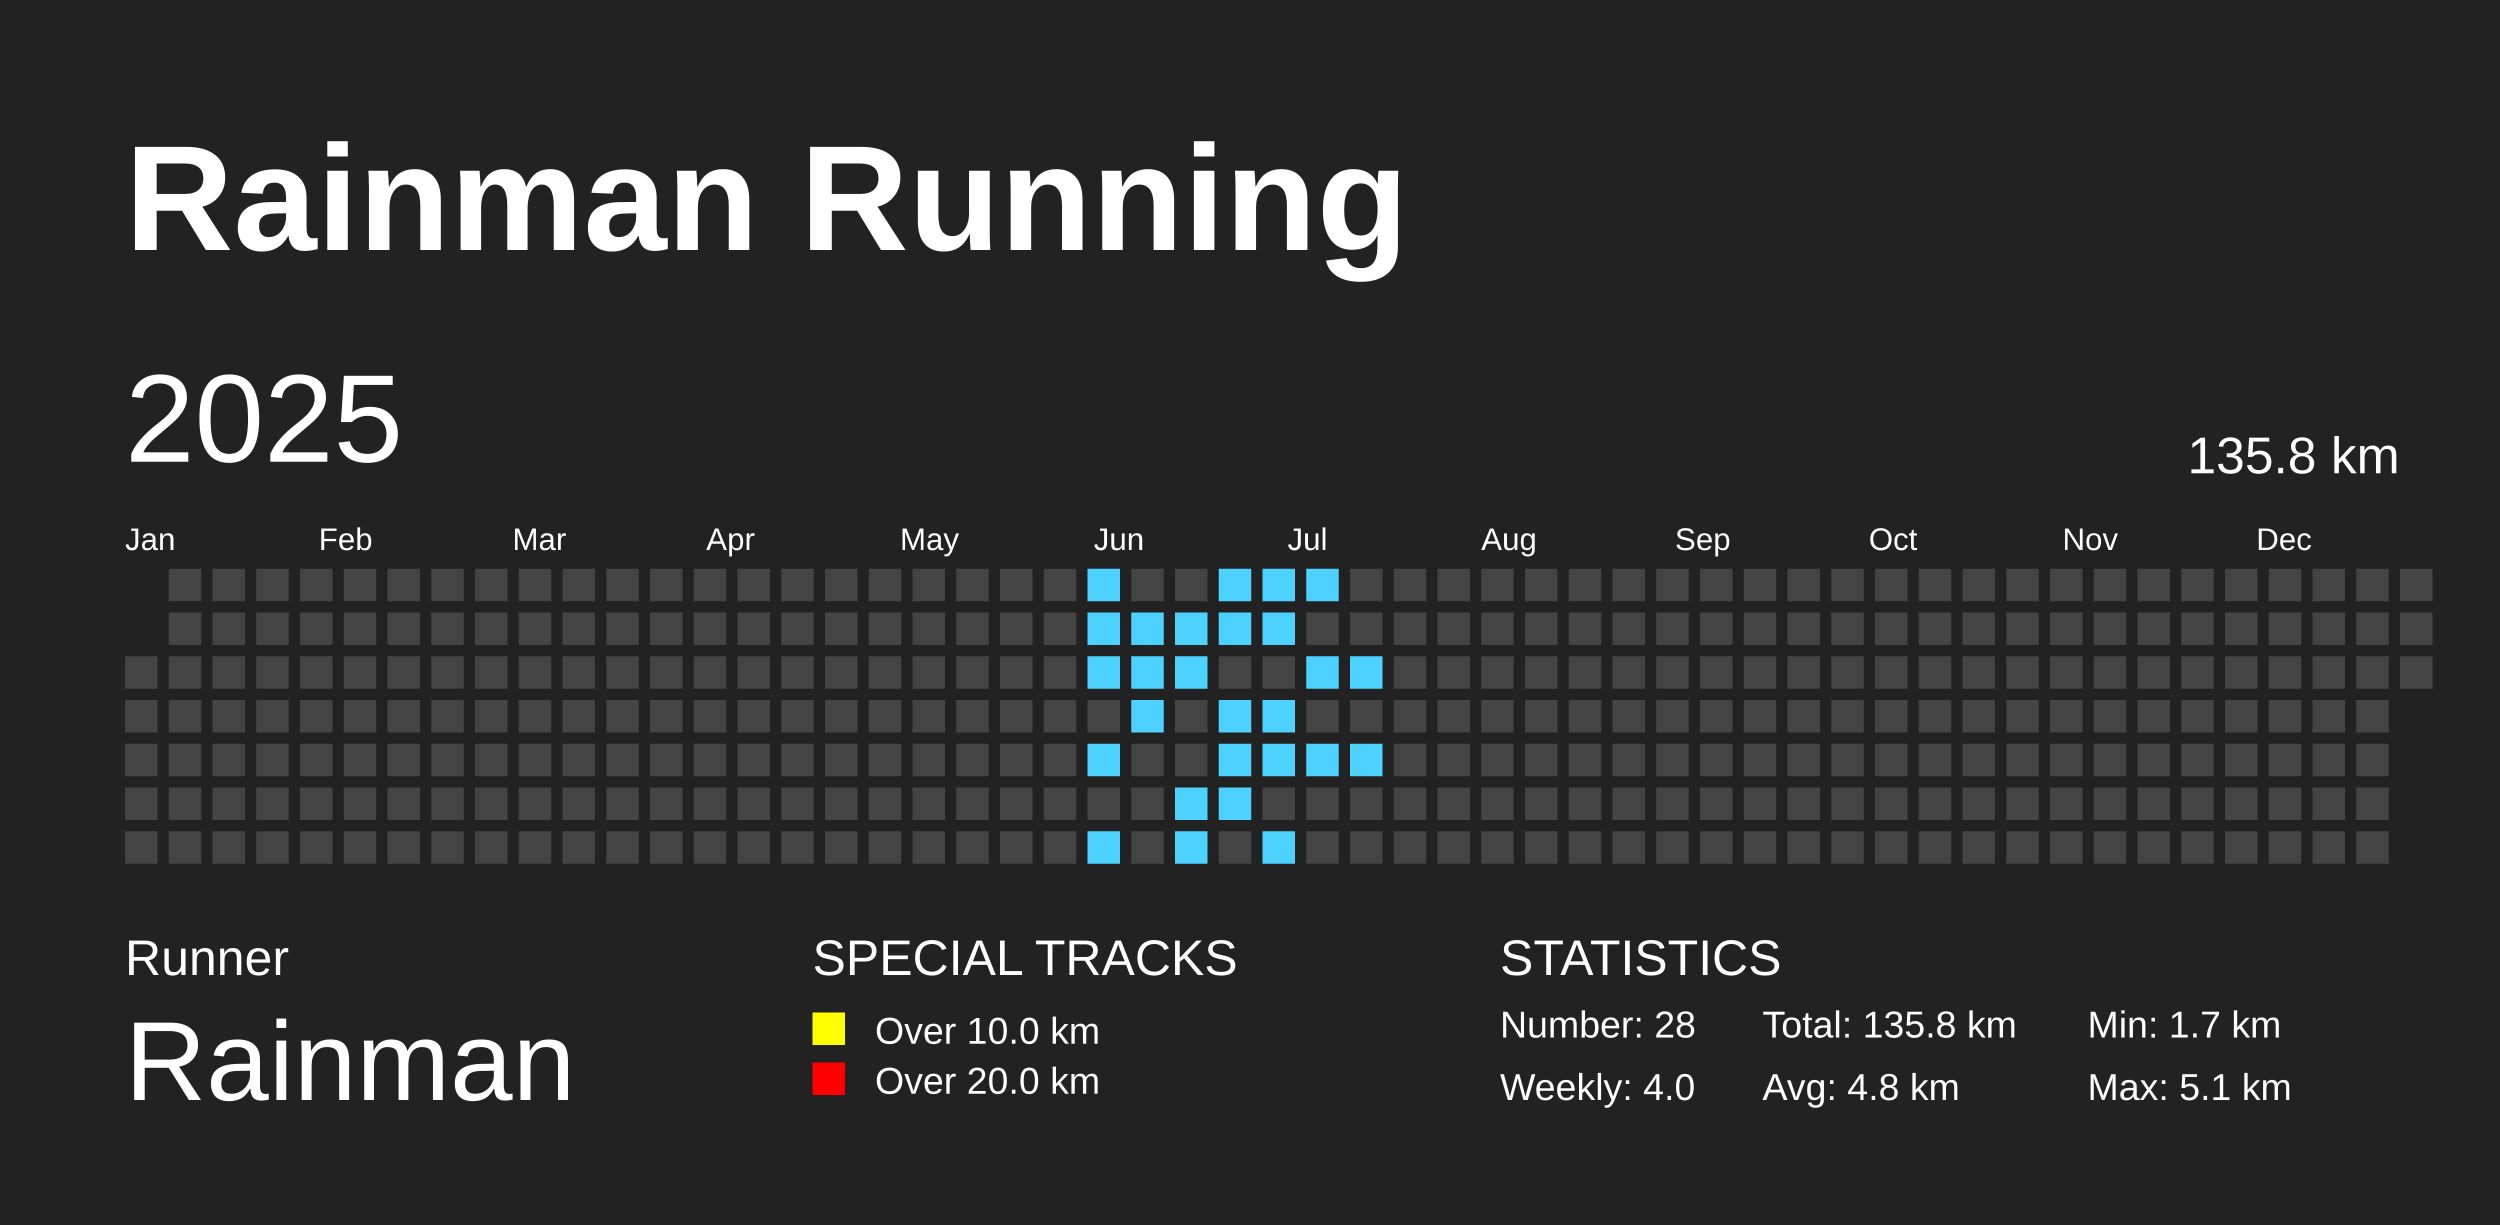
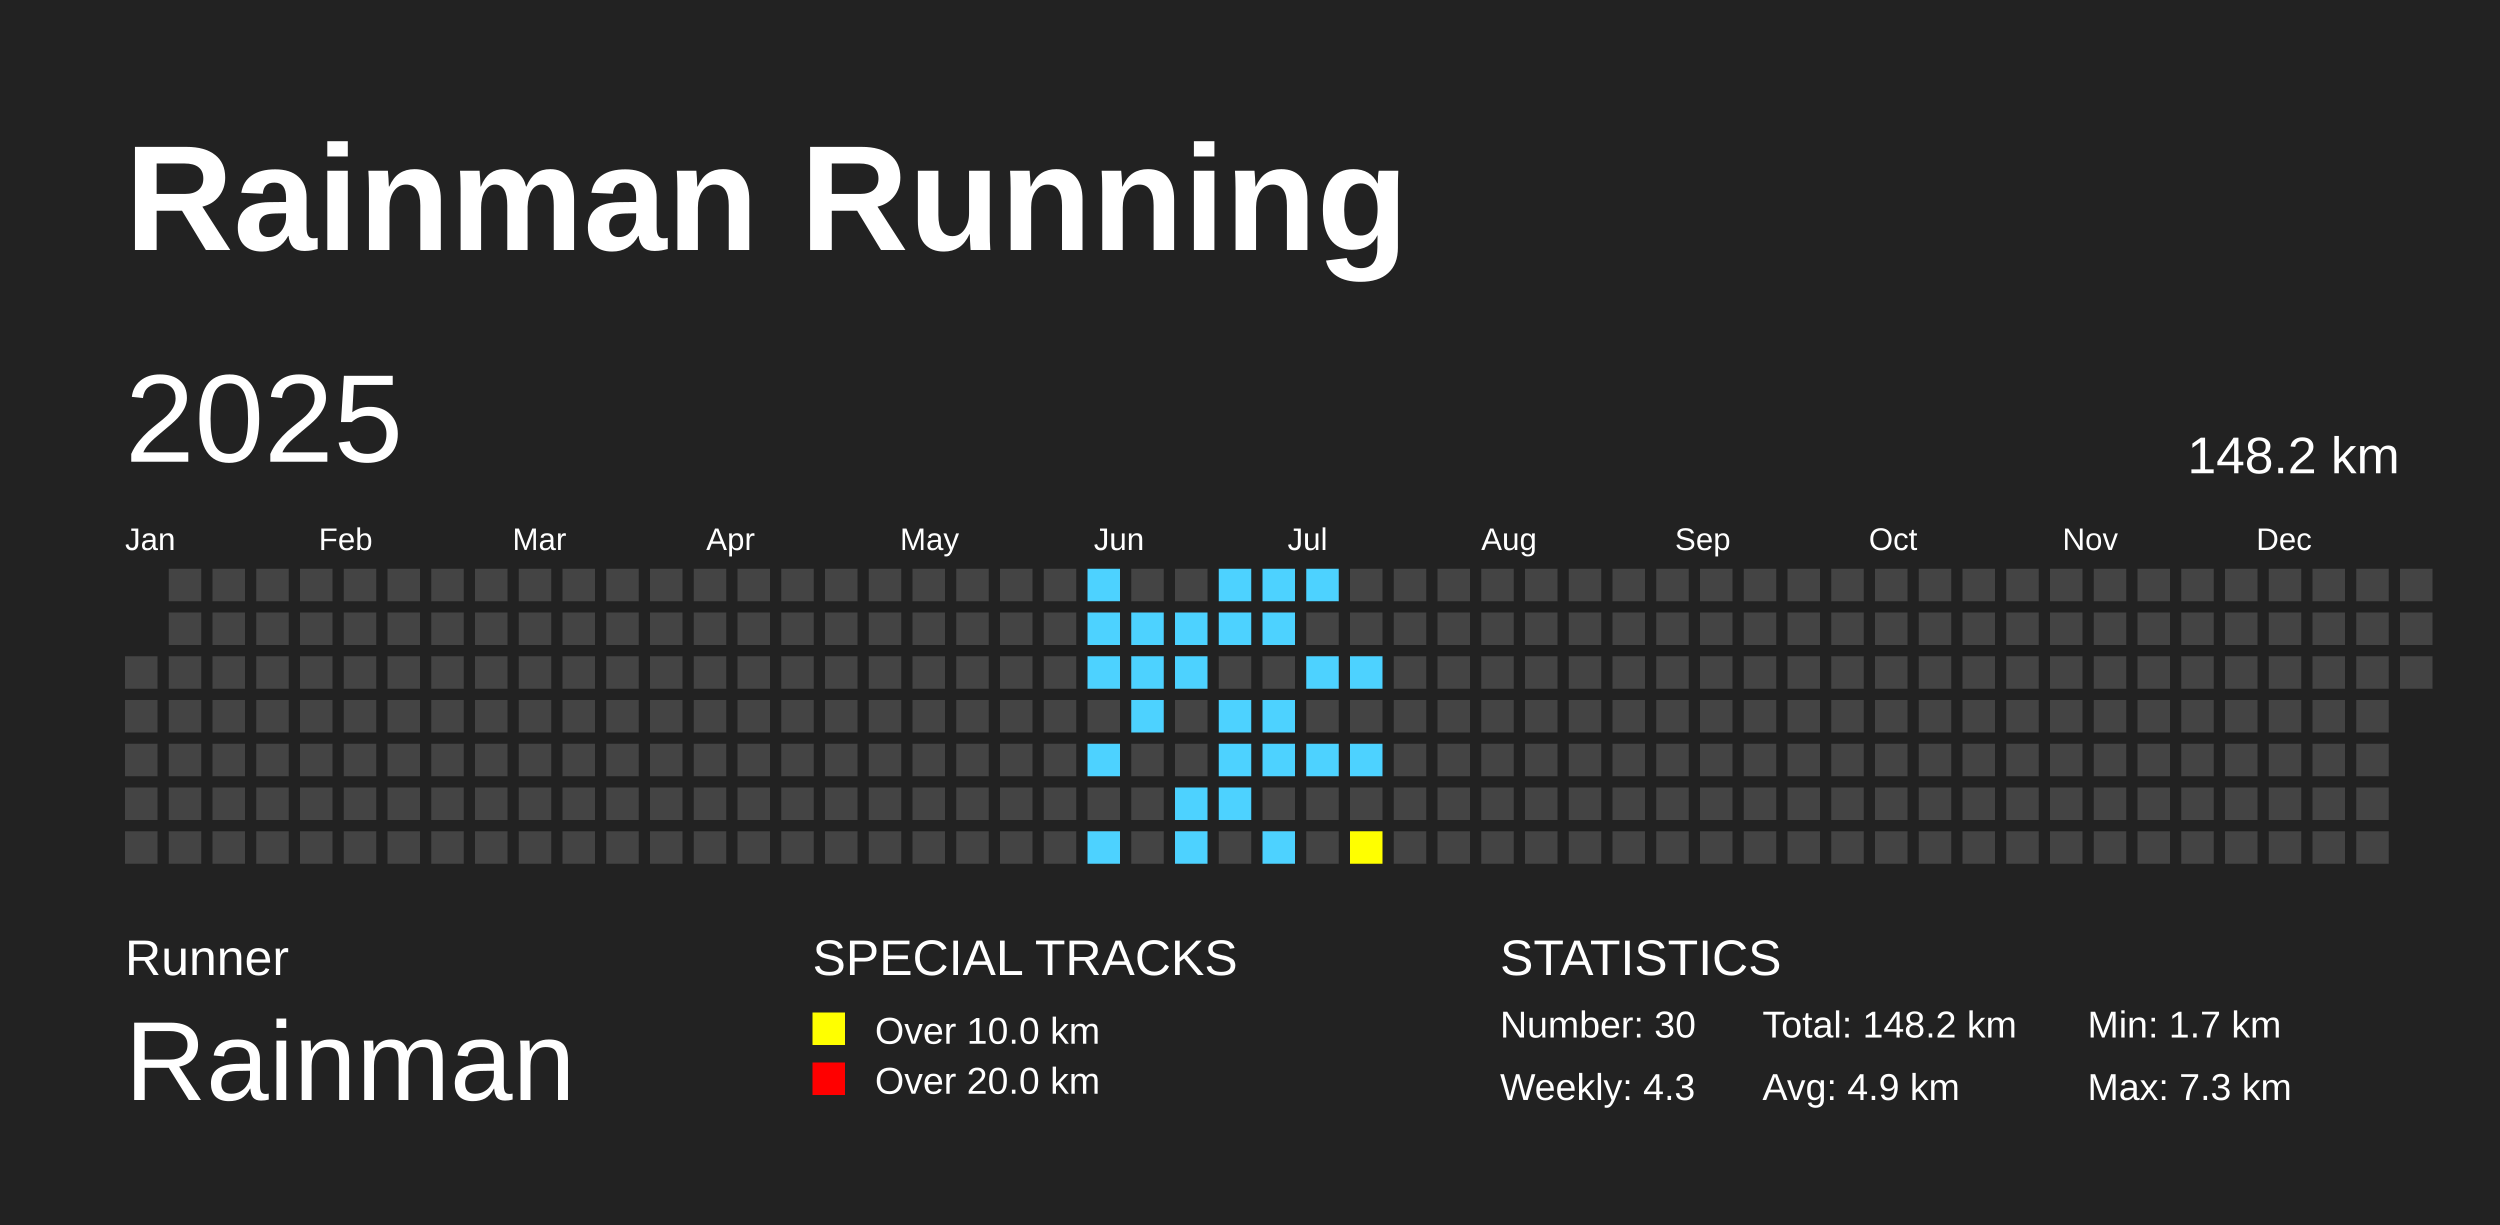
<svg xmlns="http://www.w3.org/2000/svg" baseProfile="full" height="98mm" version="1.1" viewBox="0,0,200,98" width="200mm">
  <defs />
  <rect fill="#222222" height="98" width="200" x="0" y="0" />
  <text fill="#FFFFFF" style="font-size:12px; font-family:Arial; font-weight:bold;" x="10" y="20">Rainman Running</text>
  <text fill="#FFFFFF" style="font-size:4px; font-family:Arial" x="10" y="78">Runner</text>
  <text fill="#FFFFFF" style="font-size:9px; font-family:Arial" x="10" y="88">Rainman</text>
  <text fill="#FFFFFF" style="font-size:4px; font-family:Arial" x="65" y="78">SPECIAL TRACKS</text>
  <rect fill="yellow" height="2.6" width="2.6" x="65" y="81" />
  <text fill="#FFFFFF" style="font-size:3px; font-family:Arial" x="70" y="83.5">Over 10.0 km</text>
  <rect fill="red" height="2.6" width="2.6" x="65" y="85" />
  <text fill="#FFFFFF" style="font-size:3px; font-family:Arial" x="70" y="87.5">Over 20.0 km</text>
  <text fill="#FFFFFF" style="font-size:4px; font-family:Arial" x="120" y="78">STATISTICS</text>
-   <text fill="#FFFFFF" style="font-size:3px; font-family:Arial" x="120" y="83">Number: 28</text>
-   <text fill="#FFFFFF" style="font-size:3px; font-family:Arial" x="120" y="88">Weekly: 4.0</text>
-   <text fill="#FFFFFF" style="font-size:3px; font-family:Arial" x="141" y="83">Total: 135.8 km</text>
-   <text fill="#FFFFFF" style="font-size:3px; font-family:Arial" x="141" y="88">Avg: 4.8 km</text>
+   <text fill="#FFFFFF" style="font-size:3px; font-family:Arial" x="120" y="83">Number: 30</text>
+   <text fill="#FFFFFF" style="font-size:3px; font-family:Arial" x="120" y="88">Weekly: 4.3</text>
+   <text fill="#FFFFFF" style="font-size:3px; font-family:Arial" x="141" y="83">Total: 148.2 km</text>
+   <text fill="#FFFFFF" style="font-size:3px; font-family:Arial" x="141" y="88">Avg: 4.9 km</text>
  <text fill="#FFFFFF" style="font-size:3px; font-family:Arial" x="167" y="83">Min: 1.7 km</text>
-   <text fill="#FFFFFF" style="font-size:3px; font-family:Arial" x="167" y="88">Max: 5.1 km</text>
+   <text fill="#FFFFFF" style="font-size:3px; font-family:Arial" x="167" y="88">Max: 7.3 km</text>
  <text dominant-baseline="hanging" fill="#FFFFFF" style="font-size:10.0px; font-family:Arial;" x="10" y="30">2025</text>
-   <text dominant-baseline="hanging" fill="#FFFFFF" style="font-size:4.125px; font-family:Arial;" x="175" y="35">135.8 km</text>
+   <text dominant-baseline="hanging" fill="#FFFFFF" style="font-size:4.125px; font-family:Arial;" x="175" y="35">148.2 km</text>
  <text fill="#FFFFFF" style="font-size:2.5px; font-family:Arial" x="10.0" y="44">Jan</text>
  <text fill="#FFFFFF" style="font-size:2.5px; font-family:Arial" x="25.5" y="44">Feb</text>
  <text fill="#FFFFFF" style="font-size:2.5px; font-family:Arial" x="41.0" y="44">Mar</text>
  <text fill="#FFFFFF" style="font-size:2.5px; font-family:Arial" x="56.5" y="44">Apr</text>
  <text fill="#FFFFFF" style="font-size:2.5px; font-family:Arial" x="72.0" y="44">May</text>
  <text fill="#FFFFFF" style="font-size:2.5px; font-family:Arial" x="87.5" y="44">Jun</text>
  <text fill="#FFFFFF" style="font-size:2.5px; font-family:Arial" x="103.0" y="44">Jul</text>
  <text fill="#FFFFFF" style="font-size:2.5px; font-family:Arial" x="118.5" y="44">Aug</text>
  <text fill="#FFFFFF" style="font-size:2.5px; font-family:Arial" x="134.0" y="44">Sep</text>
  <text fill="#FFFFFF" style="font-size:2.5px; font-family:Arial" x="149.5" y="44">Oct</text>
  <text fill="#FFFFFF" style="font-size:2.5px; font-family:Arial" x="165.0" y="44">Nov</text>
  <text fill="#FFFFFF" style="font-size:2.5px; font-family:Arial" x="180.5" y="44">Dec</text>
  <rect fill="#444444" height="2.6" width="2.6" x="10.0" y="52.5" />
  <rect fill="#444444" height="2.6" width="2.6" x="10.0" y="56.0" />
  <rect fill="#444444" height="2.6" width="2.6" x="10.0" y="59.5" />
  <rect fill="#444444" height="2.6" width="2.6" x="10.0" y="63.0" />
  <rect fill="#444444" height="2.6" width="2.6" x="10.0" y="66.5" />
  <rect fill="#444444" height="2.6" width="2.6" x="13.5" y="45.5" />
  <rect fill="#444444" height="2.6" width="2.6" x="13.5" y="49.0" />
  <rect fill="#444444" height="2.6" width="2.6" x="13.5" y="52.5" />
  <rect fill="#444444" height="2.6" width="2.6" x="13.5" y="56.0" />
  <rect fill="#444444" height="2.6" width="2.6" x="13.5" y="59.5" />
  <rect fill="#444444" height="2.6" width="2.6" x="13.5" y="63.0" />
  <rect fill="#444444" height="2.6" width="2.6" x="13.5" y="66.5" />
  <rect fill="#444444" height="2.6" width="2.6" x="17.0" y="45.5" />
  <rect fill="#444444" height="2.6" width="2.6" x="17.0" y="49.0" />
  <rect fill="#444444" height="2.6" width="2.6" x="17.0" y="52.5" />
  <rect fill="#444444" height="2.6" width="2.6" x="17.0" y="56.0" />
  <rect fill="#444444" height="2.6" width="2.6" x="17.0" y="59.5" />
  <rect fill="#444444" height="2.6" width="2.6" x="17.0" y="63.0" />
  <rect fill="#444444" height="2.6" width="2.6" x="17.0" y="66.5" />
  <rect fill="#444444" height="2.6" width="2.6" x="20.5" y="45.5" />
  <rect fill="#444444" height="2.6" width="2.6" x="20.5" y="49.0" />
  <rect fill="#444444" height="2.6" width="2.6" x="20.5" y="52.5" />
  <rect fill="#444444" height="2.6" width="2.6" x="20.5" y="56.0" />
  <rect fill="#444444" height="2.6" width="2.6" x="20.5" y="59.5" />
  <rect fill="#444444" height="2.6" width="2.6" x="20.5" y="63.0" />
  <rect fill="#444444" height="2.6" width="2.6" x="20.5" y="66.5" />
  <rect fill="#444444" height="2.6" width="2.6" x="24.0" y="45.5" />
  <rect fill="#444444" height="2.6" width="2.6" x="24.0" y="49.0" />
  <rect fill="#444444" height="2.6" width="2.6" x="24.0" y="52.5" />
  <rect fill="#444444" height="2.6" width="2.6" x="24.0" y="56.0" />
  <rect fill="#444444" height="2.6" width="2.6" x="24.0" y="59.5" />
  <rect fill="#444444" height="2.6" width="2.6" x="24.0" y="63.0" />
  <rect fill="#444444" height="2.6" width="2.6" x="24.0" y="66.5" />
  <rect fill="#444444" height="2.6" width="2.6" x="27.5" y="45.5" />
  <rect fill="#444444" height="2.6" width="2.6" x="27.5" y="49.0" />
  <rect fill="#444444" height="2.6" width="2.6" x="27.5" y="52.5" />
  <rect fill="#444444" height="2.6" width="2.6" x="27.5" y="56.0" />
  <rect fill="#444444" height="2.6" width="2.6" x="27.5" y="59.5" />
  <rect fill="#444444" height="2.6" width="2.6" x="27.5" y="63.0" />
  <rect fill="#444444" height="2.6" width="2.6" x="27.5" y="66.5" />
  <rect fill="#444444" height="2.6" width="2.6" x="31.0" y="45.5" />
  <rect fill="#444444" height="2.6" width="2.6" x="31.0" y="49.0" />
  <rect fill="#444444" height="2.6" width="2.6" x="31.0" y="52.5" />
  <rect fill="#444444" height="2.6" width="2.6" x="31.0" y="56.0" />
  <rect fill="#444444" height="2.6" width="2.6" x="31.0" y="59.5" />
  <rect fill="#444444" height="2.6" width="2.6" x="31.0" y="63.0" />
  <rect fill="#444444" height="2.6" width="2.6" x="31.0" y="66.5" />
  <rect fill="#444444" height="2.6" width="2.6" x="34.5" y="45.5" />
  <rect fill="#444444" height="2.6" width="2.6" x="34.5" y="49.0" />
  <rect fill="#444444" height="2.6" width="2.6" x="34.5" y="52.5" />
  <rect fill="#444444" height="2.6" width="2.6" x="34.5" y="56.0" />
  <rect fill="#444444" height="2.6" width="2.6" x="34.5" y="59.5" />
  <rect fill="#444444" height="2.6" width="2.6" x="34.5" y="63.0" />
  <rect fill="#444444" height="2.6" width="2.6" x="34.5" y="66.5" />
  <rect fill="#444444" height="2.6" width="2.6" x="38.0" y="45.5" />
  <rect fill="#444444" height="2.6" width="2.6" x="38.0" y="49.0" />
  <rect fill="#444444" height="2.6" width="2.6" x="38.0" y="52.5" />
  <rect fill="#444444" height="2.6" width="2.6" x="38.0" y="56.0" />
  <rect fill="#444444" height="2.6" width="2.6" x="38.0" y="59.5" />
  <rect fill="#444444" height="2.6" width="2.6" x="38.0" y="63.0" />
  <rect fill="#444444" height="2.6" width="2.6" x="38.0" y="66.5" />
  <rect fill="#444444" height="2.6" width="2.6" x="41.5" y="45.5" />
  <rect fill="#444444" height="2.6" width="2.6" x="41.5" y="49.0" />
  <rect fill="#444444" height="2.6" width="2.6" x="41.5" y="52.5" />
  <rect fill="#444444" height="2.6" width="2.6" x="41.5" y="56.0" />
  <rect fill="#444444" height="2.6" width="2.6" x="41.5" y="59.5" />
  <rect fill="#444444" height="2.6" width="2.6" x="41.5" y="63.0" />
  <rect fill="#444444" height="2.6" width="2.6" x="41.5" y="66.5" />
  <rect fill="#444444" height="2.6" width="2.6" x="45.0" y="45.5" />
  <rect fill="#444444" height="2.6" width="2.6" x="45.0" y="49.0" />
  <rect fill="#444444" height="2.6" width="2.6" x="45.0" y="52.5" />
  <rect fill="#444444" height="2.6" width="2.6" x="45.0" y="56.0" />
  <rect fill="#444444" height="2.6" width="2.6" x="45.0" y="59.5" />
  <rect fill="#444444" height="2.6" width="2.6" x="45.0" y="63.0" />
  <rect fill="#444444" height="2.6" width="2.6" x="45.0" y="66.5" />
  <rect fill="#444444" height="2.6" width="2.6" x="48.5" y="45.5" />
  <rect fill="#444444" height="2.6" width="2.6" x="48.5" y="49.0" />
  <rect fill="#444444" height="2.6" width="2.6" x="48.5" y="52.5" />
  <rect fill="#444444" height="2.6" width="2.6" x="48.5" y="56.0" />
  <rect fill="#444444" height="2.6" width="2.6" x="48.5" y="59.5" />
  <rect fill="#444444" height="2.6" width="2.6" x="48.5" y="63.0" />
  <rect fill="#444444" height="2.6" width="2.6" x="48.5" y="66.5" />
  <rect fill="#444444" height="2.6" width="2.6" x="52.0" y="45.5" />
  <rect fill="#444444" height="2.6" width="2.6" x="52.0" y="49.0" />
  <rect fill="#444444" height="2.6" width="2.6" x="52.0" y="52.5" />
  <rect fill="#444444" height="2.6" width="2.6" x="52.0" y="56.0" />
  <rect fill="#444444" height="2.6" width="2.6" x="52.0" y="59.5" />
  <rect fill="#444444" height="2.6" width="2.6" x="52.0" y="63.0" />
  <rect fill="#444444" height="2.6" width="2.6" x="52.0" y="66.5" />
  <rect fill="#444444" height="2.6" width="2.6" x="55.5" y="45.5" />
  <rect fill="#444444" height="2.6" width="2.6" x="55.5" y="49.0" />
  <rect fill="#444444" height="2.6" width="2.6" x="55.5" y="52.5" />
  <rect fill="#444444" height="2.6" width="2.6" x="55.5" y="56.0" />
  <rect fill="#444444" height="2.6" width="2.6" x="55.5" y="59.5" />
  <rect fill="#444444" height="2.6" width="2.6" x="55.5" y="63.0" />
  <rect fill="#444444" height="2.6" width="2.6" x="55.5" y="66.5" />
  <rect fill="#444444" height="2.6" width="2.6" x="59.0" y="45.5" />
  <rect fill="#444444" height="2.6" width="2.6" x="59.0" y="49.0" />
  <rect fill="#444444" height="2.6" width="2.6" x="59.0" y="52.5" />
  <rect fill="#444444" height="2.6" width="2.6" x="59.0" y="56.0" />
  <rect fill="#444444" height="2.6" width="2.6" x="59.0" y="59.5" />
  <rect fill="#444444" height="2.6" width="2.6" x="59.0" y="63.0" />
  <rect fill="#444444" height="2.6" width="2.6" x="59.0" y="66.5" />
  <rect fill="#444444" height="2.6" width="2.6" x="62.5" y="45.5" />
  <rect fill="#444444" height="2.6" width="2.6" x="62.5" y="49.0" />
  <rect fill="#444444" height="2.6" width="2.6" x="62.5" y="52.5" />
  <rect fill="#444444" height="2.6" width="2.6" x="62.5" y="56.0" />
  <rect fill="#444444" height="2.6" width="2.6" x="62.5" y="59.5" />
  <rect fill="#444444" height="2.6" width="2.6" x="62.5" y="63.0" />
  <rect fill="#444444" height="2.6" width="2.6" x="62.5" y="66.5" />
  <rect fill="#444444" height="2.6" width="2.6" x="66.0" y="45.5" />
  <rect fill="#444444" height="2.6" width="2.6" x="66.0" y="49.0" />
  <rect fill="#444444" height="2.6" width="2.6" x="66.0" y="52.5" />
  <rect fill="#444444" height="2.6" width="2.6" x="66.0" y="56.0" />
  <rect fill="#444444" height="2.6" width="2.6" x="66.0" y="59.5" />
  <rect fill="#444444" height="2.6" width="2.6" x="66.0" y="63.0" />
  <rect fill="#444444" height="2.6" width="2.6" x="66.0" y="66.5" />
  <rect fill="#444444" height="2.6" width="2.6" x="69.5" y="45.5" />
  <rect fill="#444444" height="2.6" width="2.6" x="69.5" y="49.0" />
  <rect fill="#444444" height="2.6" width="2.6" x="69.5" y="52.5" />
  <rect fill="#444444" height="2.6" width="2.6" x="69.5" y="56.0" />
  <rect fill="#444444" height="2.6" width="2.6" x="69.5" y="59.5" />
  <rect fill="#444444" height="2.6" width="2.6" x="69.5" y="63.0" />
  <rect fill="#444444" height="2.6" width="2.6" x="69.5" y="66.5" />
  <rect fill="#444444" height="2.6" width="2.6" x="73.0" y="45.5" />
  <rect fill="#444444" height="2.6" width="2.6" x="73.0" y="49.0" />
  <rect fill="#444444" height="2.6" width="2.6" x="73.0" y="52.5" />
  <rect fill="#444444" height="2.6" width="2.6" x="73.0" y="56.0" />
  <rect fill="#444444" height="2.6" width="2.6" x="73.0" y="59.5" />
  <rect fill="#444444" height="2.6" width="2.6" x="73.0" y="63.0" />
  <rect fill="#444444" height="2.6" width="2.6" x="73.0" y="66.5" />
  <rect fill="#444444" height="2.6" width="2.6" x="76.5" y="45.5" />
  <rect fill="#444444" height="2.6" width="2.6" x="76.5" y="49.0" />
  <rect fill="#444444" height="2.6" width="2.6" x="76.5" y="52.5" />
  <rect fill="#444444" height="2.6" width="2.6" x="76.5" y="56.0" />
  <rect fill="#444444" height="2.6" width="2.6" x="76.5" y="59.5" />
  <rect fill="#444444" height="2.6" width="2.6" x="76.5" y="63.0" />
  <rect fill="#444444" height="2.6" width="2.6" x="76.5" y="66.5" />
  <rect fill="#444444" height="2.6" width="2.6" x="80.0" y="45.5" />
  <rect fill="#444444" height="2.6" width="2.6" x="80.0" y="49.0" />
  <rect fill="#444444" height="2.6" width="2.6" x="80.0" y="52.5" />
  <rect fill="#444444" height="2.6" width="2.6" x="80.0" y="56.0" />
  <rect fill="#444444" height="2.6" width="2.6" x="80.0" y="59.5" />
  <rect fill="#444444" height="2.6" width="2.6" x="80.0" y="63.0" />
  <rect fill="#444444" height="2.6" width="2.6" x="80.0" y="66.5" />
  <rect fill="#444444" height="2.6" width="2.6" x="83.5" y="45.5" />
  <rect fill="#444444" height="2.6" width="2.6" x="83.5" y="49.0" />
  <rect fill="#444444" height="2.6" width="2.6" x="83.5" y="52.5" />
  <rect fill="#444444" height="2.6" width="2.6" x="83.5" y="56.0" />
  <rect fill="#444444" height="2.6" width="2.6" x="83.5" y="59.5" />
  <rect fill="#444444" height="2.6" width="2.6" x="83.5" y="63.0" />
  <rect fill="#444444" height="2.6" width="2.6" x="83.5" y="66.5" />
  <rect fill="#4DD2FF" height="2.6" width="2.6" x="87.0" y="45.5" />
  <rect fill="#4DD2FF" height="2.6" width="2.6" x="87.0" y="49.0" />
  <rect fill="#4DD2FF" height="2.6" width="2.6" x="87.0" y="52.5" />
  <rect fill="#444444" height="2.6" width="2.6" x="87.0" y="56.0" />
  <rect fill="#4DD2FF" height="2.6" width="2.6" x="87.0" y="59.5" />
  <rect fill="#444444" height="2.6" width="2.6" x="87.0" y="63.0" />
  <rect fill="#4DD2FF" height="2.6" width="2.6" x="87.0" y="66.5" />
  <rect fill="#444444" height="2.6" width="2.6" x="90.5" y="45.5" />
  <rect fill="#4DD2FF" height="2.6" width="2.6" x="90.5" y="49.0" />
  <rect fill="#4DD2FF" height="2.6" width="2.6" x="90.5" y="52.5" />
  <rect fill="#4DD2FF" height="2.6" width="2.6" x="90.5" y="56.0" />
  <rect fill="#444444" height="2.6" width="2.6" x="90.5" y="59.5" />
  <rect fill="#444444" height="2.6" width="2.6" x="90.5" y="63.0" />
  <rect fill="#444444" height="2.6" width="2.6" x="90.5" y="66.5" />
  <rect fill="#444444" height="2.6" width="2.6" x="94.0" y="45.5" />
  <rect fill="#4DD2FF" height="2.6" width="2.6" x="94.0" y="49.0" />
  <rect fill="#4DD2FF" height="2.6" width="2.6" x="94.0" y="52.5" />
  <rect fill="#444444" height="2.6" width="2.6" x="94.0" y="56.0" />
  <rect fill="#444444" height="2.6" width="2.6" x="94.0" y="59.5" />
  <rect fill="#4DD2FF" height="2.6" width="2.6" x="94.0" y="63.0" />
  <rect fill="#4DD2FF" height="2.6" width="2.6" x="94.0" y="66.5" />
  <rect fill="#4DD2FF" height="2.6" width="2.6" x="97.5" y="45.5" />
  <rect fill="#4DD2FF" height="2.6" width="2.6" x="97.5" y="49.0" />
  <rect fill="#444444" height="2.6" width="2.6" x="97.5" y="52.5" />
  <rect fill="#4DD2FF" height="2.6" width="2.6" x="97.5" y="56.0" />
  <rect fill="#4DD2FF" height="2.6" width="2.6" x="97.5" y="59.5" />
  <rect fill="#4DD2FF" height="2.6" width="2.6" x="97.5" y="63.0" />
  <rect fill="#444444" height="2.6" width="2.6" x="97.5" y="66.5" />
  <rect fill="#4DD2FF" height="2.6" width="2.6" x="101.0" y="45.5" />
  <rect fill="#4DD2FF" height="2.6" width="2.6" x="101.0" y="49.0" />
  <rect fill="#444444" height="2.6" width="2.6" x="101.0" y="52.5" />
  <rect fill="#4DD2FF" height="2.6" width="2.6" x="101.0" y="56.0" />
  <rect fill="#4DD2FF" height="2.6" width="2.6" x="101.0" y="59.5" />
  <rect fill="#444444" height="2.6" width="2.6" x="101.0" y="63.0" />
  <rect fill="#4DD2FF" height="2.6" width="2.6" x="101.0" y="66.5" />
  <rect fill="#4DD2FF" height="2.6" width="2.6" x="104.5" y="45.5" />
  <rect fill="#444444" height="2.6" width="2.6" x="104.5" y="49.0" />
  <rect fill="#4DD2FF" height="2.6" width="2.6" x="104.5" y="52.5" />
  <rect fill="#444444" height="2.6" width="2.6" x="104.5" y="56.0" />
  <rect fill="#4DD2FF" height="2.6" width="2.6" x="104.5" y="59.5" />
  <rect fill="#444444" height="2.6" width="2.6" x="104.5" y="63.0" />
  <rect fill="#444444" height="2.6" width="2.6" x="104.5" y="66.5" />
  <rect fill="#444444" height="2.6" width="2.6" x="108.0" y="45.5" />
  <rect fill="#444444" height="2.6" width="2.6" x="108.0" y="49.0" />
  <rect fill="#4DD2FF" height="2.6" width="2.6" x="108.0" y="52.5" />
  <rect fill="#444444" height="2.6" width="2.6" x="108.0" y="56.0" />
  <rect fill="#4DD2FF" height="2.6" width="2.6" x="108.0" y="59.5" />
  <rect fill="#444444" height="2.6" width="2.6" x="108.0" y="63.0" />
-   <rect fill="#444444" height="2.6" width="2.6" x="108.0" y="66.5" />
+   <rect fill="yellow" height="2.6" width="2.6" x="108.0" y="66.5" />
  <rect fill="#444444" height="2.6" width="2.6" x="111.5" y="45.5" />
  <rect fill="#444444" height="2.6" width="2.6" x="111.5" y="49.0" />
  <rect fill="#444444" height="2.6" width="2.6" x="111.5" y="52.5" />
  <rect fill="#444444" height="2.6" width="2.6" x="111.5" y="56.0" />
  <rect fill="#444444" height="2.6" width="2.6" x="111.5" y="59.5" />
  <rect fill="#444444" height="2.6" width="2.6" x="111.5" y="63.0" />
  <rect fill="#444444" height="2.6" width="2.6" x="111.5" y="66.5" />
  <rect fill="#444444" height="2.6" width="2.6" x="115.0" y="45.5" />
  <rect fill="#444444" height="2.6" width="2.6" x="115.0" y="49.0" />
  <rect fill="#444444" height="2.6" width="2.6" x="115.0" y="52.5" />
  <rect fill="#444444" height="2.6" width="2.6" x="115.0" y="56.0" />
  <rect fill="#444444" height="2.6" width="2.6" x="115.0" y="59.5" />
  <rect fill="#444444" height="2.6" width="2.6" x="115.0" y="63.0" />
  <rect fill="#444444" height="2.6" width="2.6" x="115.0" y="66.5" />
  <rect fill="#444444" height="2.6" width="2.6" x="118.5" y="45.5" />
  <rect fill="#444444" height="2.6" width="2.6" x="118.5" y="49.0" />
  <rect fill="#444444" height="2.6" width="2.6" x="118.5" y="52.5" />
  <rect fill="#444444" height="2.6" width="2.6" x="118.5" y="56.0" />
  <rect fill="#444444" height="2.6" width="2.6" x="118.5" y="59.5" />
  <rect fill="#444444" height="2.6" width="2.6" x="118.5" y="63.0" />
  <rect fill="#444444" height="2.6" width="2.6" x="118.5" y="66.5" />
  <rect fill="#444444" height="2.6" width="2.6" x="122.0" y="45.5" />
  <rect fill="#444444" height="2.6" width="2.6" x="122.0" y="49.0" />
  <rect fill="#444444" height="2.6" width="2.6" x="122.0" y="52.5" />
  <rect fill="#444444" height="2.6" width="2.6" x="122.0" y="56.0" />
  <rect fill="#444444" height="2.6" width="2.6" x="122.0" y="59.5" />
  <rect fill="#444444" height="2.6" width="2.6" x="122.0" y="63.0" />
  <rect fill="#444444" height="2.6" width="2.6" x="122.0" y="66.5" />
  <rect fill="#444444" height="2.6" width="2.6" x="125.5" y="45.5" />
  <rect fill="#444444" height="2.6" width="2.6" x="125.5" y="49.0" />
  <rect fill="#444444" height="2.6" width="2.6" x="125.5" y="52.5" />
  <rect fill="#444444" height="2.6" width="2.6" x="125.5" y="56.0" />
  <rect fill="#444444" height="2.6" width="2.6" x="125.5" y="59.5" />
  <rect fill="#444444" height="2.6" width="2.6" x="125.5" y="63.0" />
  <rect fill="#444444" height="2.6" width="2.6" x="125.5" y="66.5" />
  <rect fill="#444444" height="2.6" width="2.6" x="129.0" y="45.5" />
  <rect fill="#444444" height="2.6" width="2.6" x="129.0" y="49.0" />
  <rect fill="#444444" height="2.6" width="2.6" x="129.0" y="52.5" />
  <rect fill="#444444" height="2.6" width="2.6" x="129.0" y="56.0" />
  <rect fill="#444444" height="2.6" width="2.6" x="129.0" y="59.5" />
  <rect fill="#444444" height="2.6" width="2.6" x="129.0" y="63.0" />
  <rect fill="#444444" height="2.6" width="2.6" x="129.0" y="66.5" />
  <rect fill="#444444" height="2.6" width="2.6" x="132.5" y="45.5" />
  <rect fill="#444444" height="2.6" width="2.6" x="132.5" y="49.0" />
  <rect fill="#444444" height="2.6" width="2.6" x="132.5" y="52.5" />
  <rect fill="#444444" height="2.6" width="2.6" x="132.5" y="56.0" />
  <rect fill="#444444" height="2.6" width="2.6" x="132.5" y="59.5" />
  <rect fill="#444444" height="2.6" width="2.6" x="132.5" y="63.0" />
  <rect fill="#444444" height="2.6" width="2.6" x="132.5" y="66.5" />
  <rect fill="#444444" height="2.6" width="2.6" x="136.0" y="45.5" />
  <rect fill="#444444" height="2.6" width="2.6" x="136.0" y="49.0" />
  <rect fill="#444444" height="2.6" width="2.6" x="136.0" y="52.5" />
  <rect fill="#444444" height="2.6" width="2.6" x="136.0" y="56.0" />
  <rect fill="#444444" height="2.6" width="2.6" x="136.0" y="59.5" />
  <rect fill="#444444" height="2.6" width="2.6" x="136.0" y="63.0" />
  <rect fill="#444444" height="2.6" width="2.6" x="136.0" y="66.5" />
  <rect fill="#444444" height="2.6" width="2.6" x="139.5" y="45.5" />
  <rect fill="#444444" height="2.6" width="2.6" x="139.5" y="49.0" />
  <rect fill="#444444" height="2.6" width="2.6" x="139.5" y="52.5" />
  <rect fill="#444444" height="2.6" width="2.6" x="139.5" y="56.0" />
  <rect fill="#444444" height="2.6" width="2.6" x="139.5" y="59.5" />
  <rect fill="#444444" height="2.6" width="2.6" x="139.5" y="63.0" />
  <rect fill="#444444" height="2.6" width="2.6" x="139.5" y="66.5" />
  <rect fill="#444444" height="2.6" width="2.6" x="143.0" y="45.5" />
  <rect fill="#444444" height="2.6" width="2.6" x="143.0" y="49.0" />
  <rect fill="#444444" height="2.6" width="2.6" x="143.0" y="52.5" />
  <rect fill="#444444" height="2.6" width="2.6" x="143.0" y="56.0" />
  <rect fill="#444444" height="2.6" width="2.6" x="143.0" y="59.5" />
  <rect fill="#444444" height="2.6" width="2.6" x="143.0" y="63.0" />
  <rect fill="#444444" height="2.6" width="2.6" x="143.0" y="66.5" />
  <rect fill="#444444" height="2.6" width="2.6" x="146.5" y="45.5" />
  <rect fill="#444444" height="2.6" width="2.6" x="146.5" y="49.0" />
  <rect fill="#444444" height="2.6" width="2.6" x="146.5" y="52.5" />
  <rect fill="#444444" height="2.6" width="2.6" x="146.5" y="56.0" />
  <rect fill="#444444" height="2.6" width="2.6" x="146.5" y="59.5" />
  <rect fill="#444444" height="2.6" width="2.6" x="146.5" y="63.0" />
  <rect fill="#444444" height="2.6" width="2.6" x="146.5" y="66.5" />
  <rect fill="#444444" height="2.6" width="2.6" x="150.0" y="45.5" />
  <rect fill="#444444" height="2.6" width="2.6" x="150.0" y="49.0" />
  <rect fill="#444444" height="2.6" width="2.6" x="150.0" y="52.5" />
  <rect fill="#444444" height="2.6" width="2.6" x="150.0" y="56.0" />
  <rect fill="#444444" height="2.6" width="2.6" x="150.0" y="59.5" />
  <rect fill="#444444" height="2.6" width="2.6" x="150.0" y="63.0" />
  <rect fill="#444444" height="2.6" width="2.6" x="150.0" y="66.5" />
  <rect fill="#444444" height="2.6" width="2.6" x="153.5" y="45.5" />
  <rect fill="#444444" height="2.6" width="2.6" x="153.5" y="49.0" />
  <rect fill="#444444" height="2.6" width="2.6" x="153.5" y="52.5" />
  <rect fill="#444444" height="2.6" width="2.6" x="153.5" y="56.0" />
  <rect fill="#444444" height="2.6" width="2.6" x="153.5" y="59.5" />
  <rect fill="#444444" height="2.6" width="2.6" x="153.5" y="63.0" />
  <rect fill="#444444" height="2.6" width="2.6" x="153.5" y="66.5" />
  <rect fill="#444444" height="2.6" width="2.6" x="157.0" y="45.5" />
  <rect fill="#444444" height="2.6" width="2.6" x="157.0" y="49.0" />
  <rect fill="#444444" height="2.6" width="2.6" x="157.0" y="52.5" />
  <rect fill="#444444" height="2.6" width="2.6" x="157.0" y="56.0" />
  <rect fill="#444444" height="2.6" width="2.6" x="157.0" y="59.5" />
  <rect fill="#444444" height="2.6" width="2.6" x="157.0" y="63.0" />
  <rect fill="#444444" height="2.6" width="2.6" x="157.0" y="66.5" />
  <rect fill="#444444" height="2.6" width="2.6" x="160.5" y="45.5" />
  <rect fill="#444444" height="2.6" width="2.6" x="160.5" y="49.0" />
  <rect fill="#444444" height="2.6" width="2.6" x="160.5" y="52.5" />
  <rect fill="#444444" height="2.6" width="2.6" x="160.5" y="56.0" />
  <rect fill="#444444" height="2.6" width="2.6" x="160.5" y="59.5" />
  <rect fill="#444444" height="2.6" width="2.6" x="160.5" y="63.0" />
  <rect fill="#444444" height="2.6" width="2.6" x="160.5" y="66.5" />
  <rect fill="#444444" height="2.6" width="2.6" x="164.0" y="45.5" />
  <rect fill="#444444" height="2.6" width="2.6" x="164.0" y="49.0" />
  <rect fill="#444444" height="2.6" width="2.6" x="164.0" y="52.5" />
  <rect fill="#444444" height="2.6" width="2.6" x="164.0" y="56.0" />
  <rect fill="#444444" height="2.6" width="2.6" x="164.0" y="59.5" />
  <rect fill="#444444" height="2.6" width="2.6" x="164.0" y="63.0" />
  <rect fill="#444444" height="2.6" width="2.6" x="164.0" y="66.5" />
  <rect fill="#444444" height="2.6" width="2.6" x="167.5" y="45.5" />
  <rect fill="#444444" height="2.6" width="2.6" x="167.5" y="49.0" />
  <rect fill="#444444" height="2.6" width="2.6" x="167.5" y="52.5" />
  <rect fill="#444444" height="2.6" width="2.6" x="167.5" y="56.0" />
  <rect fill="#444444" height="2.6" width="2.6" x="167.5" y="59.5" />
  <rect fill="#444444" height="2.6" width="2.6" x="167.5" y="63.0" />
  <rect fill="#444444" height="2.6" width="2.6" x="167.5" y="66.5" />
  <rect fill="#444444" height="2.6" width="2.6" x="171.0" y="45.5" />
  <rect fill="#444444" height="2.6" width="2.6" x="171.0" y="49.0" />
  <rect fill="#444444" height="2.6" width="2.6" x="171.0" y="52.5" />
  <rect fill="#444444" height="2.6" width="2.6" x="171.0" y="56.0" />
  <rect fill="#444444" height="2.6" width="2.6" x="171.0" y="59.5" />
  <rect fill="#444444" height="2.6" width="2.6" x="171.0" y="63.0" />
  <rect fill="#444444" height="2.6" width="2.6" x="171.0" y="66.5" />
  <rect fill="#444444" height="2.6" width="2.6" x="174.5" y="45.5" />
  <rect fill="#444444" height="2.6" width="2.6" x="174.5" y="49.0" />
  <rect fill="#444444" height="2.6" width="2.6" x="174.5" y="52.5" />
  <rect fill="#444444" height="2.6" width="2.6" x="174.5" y="56.0" />
  <rect fill="#444444" height="2.6" width="2.6" x="174.5" y="59.5" />
  <rect fill="#444444" height="2.6" width="2.6" x="174.5" y="63.0" />
  <rect fill="#444444" height="2.6" width="2.6" x="174.5" y="66.5" />
  <rect fill="#444444" height="2.6" width="2.6" x="178.0" y="45.5" />
  <rect fill="#444444" height="2.6" width="2.6" x="178.0" y="49.0" />
  <rect fill="#444444" height="2.6" width="2.6" x="178.0" y="52.5" />
  <rect fill="#444444" height="2.6" width="2.6" x="178.0" y="56.0" />
  <rect fill="#444444" height="2.6" width="2.6" x="178.0" y="59.5" />
  <rect fill="#444444" height="2.6" width="2.6" x="178.0" y="63.0" />
  <rect fill="#444444" height="2.6" width="2.6" x="178.0" y="66.5" />
  <rect fill="#444444" height="2.6" width="2.6" x="181.5" y="45.5" />
  <rect fill="#444444" height="2.6" width="2.6" x="181.5" y="49.0" />
  <rect fill="#444444" height="2.6" width="2.6" x="181.5" y="52.5" />
  <rect fill="#444444" height="2.6" width="2.6" x="181.5" y="56.0" />
  <rect fill="#444444" height="2.6" width="2.6" x="181.5" y="59.5" />
  <rect fill="#444444" height="2.6" width="2.6" x="181.5" y="63.0" />
  <rect fill="#444444" height="2.6" width="2.6" x="181.5" y="66.5" />
  <rect fill="#444444" height="2.6" width="2.6" x="185.0" y="45.5" />
  <rect fill="#444444" height="2.6" width="2.6" x="185.0" y="49.0" />
  <rect fill="#444444" height="2.6" width="2.6" x="185.0" y="52.5" />
  <rect fill="#444444" height="2.6" width="2.6" x="185.0" y="56.0" />
  <rect fill="#444444" height="2.6" width="2.6" x="185.0" y="59.5" />
  <rect fill="#444444" height="2.6" width="2.6" x="185.0" y="63.0" />
  <rect fill="#444444" height="2.6" width="2.6" x="185.0" y="66.5" />
  <rect fill="#444444" height="2.6" width="2.6" x="188.5" y="45.5" />
  <rect fill="#444444" height="2.6" width="2.6" x="188.5" y="49.0" />
  <rect fill="#444444" height="2.6" width="2.6" x="188.5" y="52.5" />
  <rect fill="#444444" height="2.6" width="2.6" x="188.5" y="56.0" />
  <rect fill="#444444" height="2.6" width="2.6" x="188.5" y="59.5" />
  <rect fill="#444444" height="2.6" width="2.6" x="188.5" y="63.0" />
  <rect fill="#444444" height="2.6" width="2.6" x="188.5" y="66.5" />
  <rect fill="#444444" height="2.6" width="2.6" x="192.0" y="45.5" />
  <rect fill="#444444" height="2.6" width="2.6" x="192.0" y="49.0" />
  <rect fill="#444444" height="2.6" width="2.6" x="192.0" y="52.5" />
</svg>
